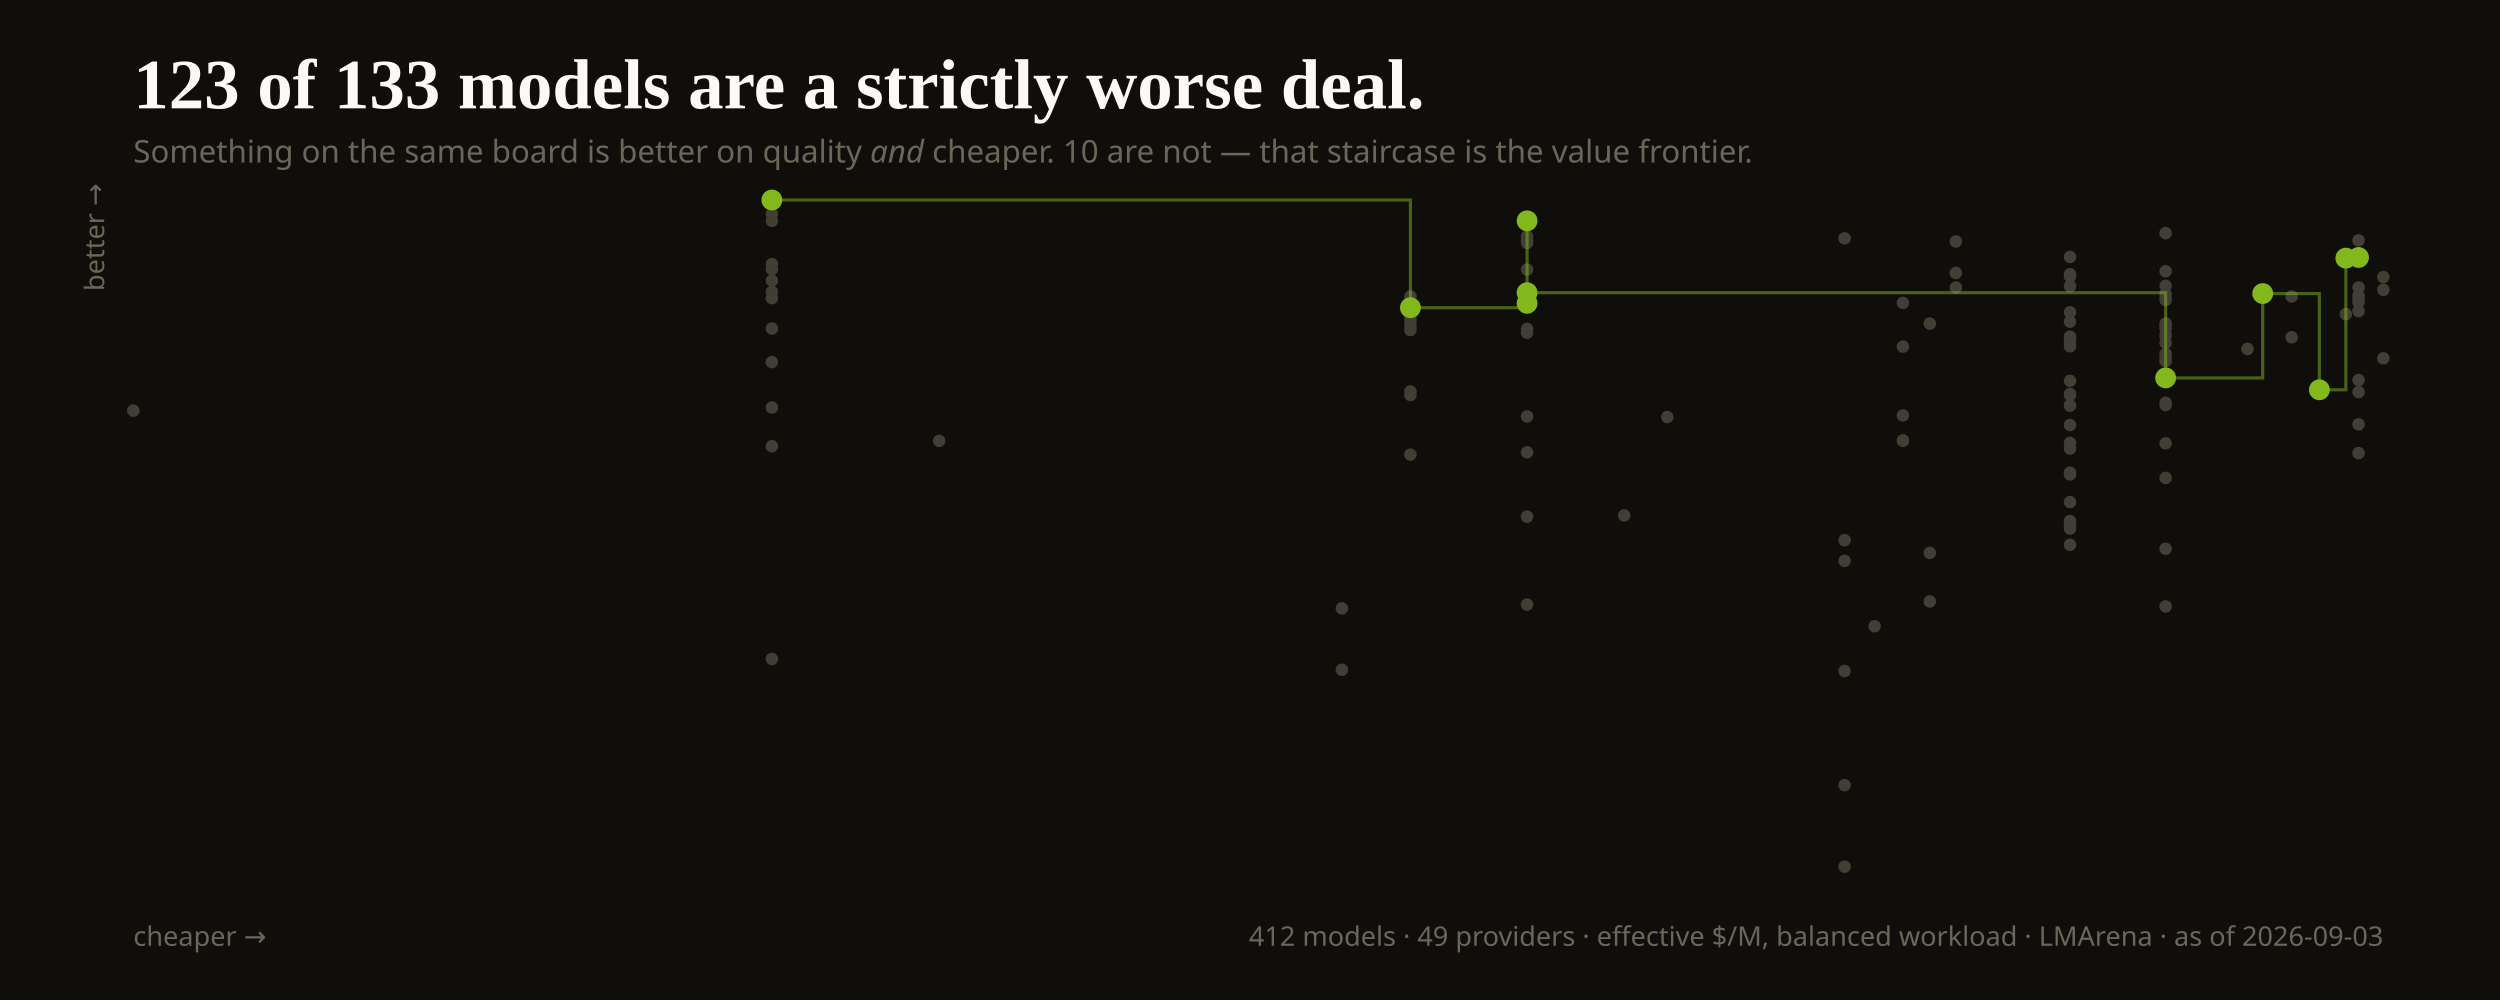
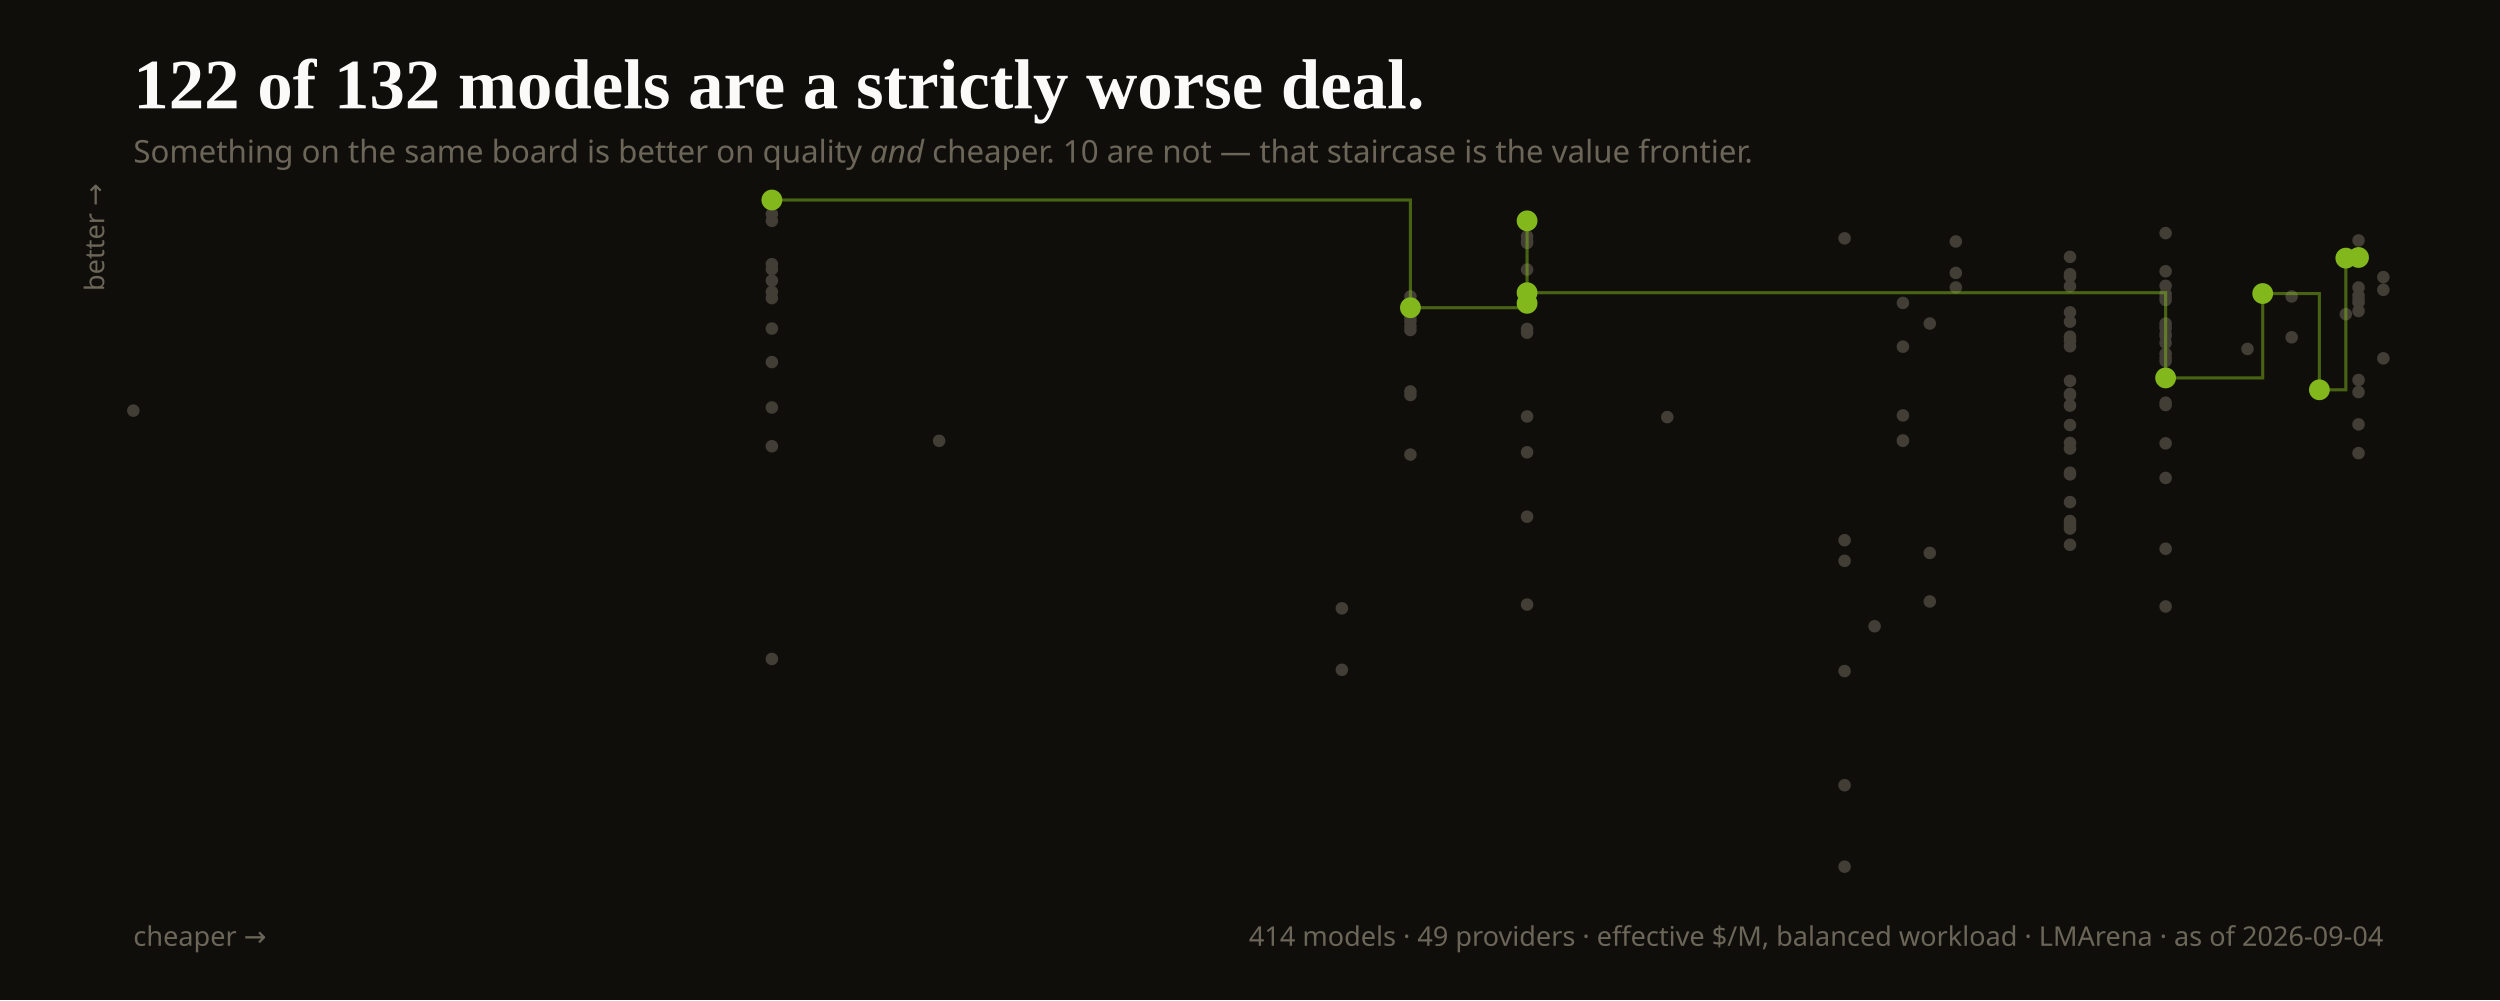
- <svg xmlns="http://www.w3.org/2000/svg" viewBox="0 0 1200 480" width="1200" height="480" role="img" aria-label="123 of 133 rated, priced models are beaten on quality and undercut on price. 10 are not.">
+ <svg xmlns="http://www.w3.org/2000/svg" viewBox="0 0 1200 480" width="1200" height="480" role="img" aria-label="122 of 132 rated, priced models are beaten on quality and undercut on price. 10 are not.">
  <rect width="1200" height="480" fill="#0F0E0B" />
-   <text x="64" y="52" fill="#FBFAF8" font-family="Georgia, 'Times New Roman', serif" font-size="34" font-weight="600">123 of 133 models are a strictly worse deal.</text>
+   <text x="64" y="52" fill="#FBFAF8" font-family="Georgia, 'Times New Roman', serif" font-size="34" font-weight="600">122 of 132 models are a strictly worse deal.</text>
  <text x="64" y="78" fill="#6C6659" font-family="system-ui, sans-serif" font-size="15">Something on the same board is better on quality <tspan font-style="italic">and</tspan> cheaper. 10 are not — that staircase is the value frontier.</text>
-   <path d="M1132.1 115.4m-3 0a3 3 0 1 0 6 0a3 3 0 1 0 -6 0M1039.5 141.1m-3 0a3 3 0 1 0 6 0a3 3 0 1 0 -6 0M1144.0 139.1m-3 0a3 3 0 1 0 6 0a3 3 0 1 0 -6 0M1039.5 111.9m-3 0a3 3 0 1 0 6 0a3 3 0 1 0 -6 0M1100.0 161.9m-3 0a3 3 0 1 0 6 0a3 3 0 1 0 -6 0M733.0 115.7m-3 0a3 3 0 1 0 6 0a3 3 0 1 0 -6 0M733.0 144.2m-3 0a3 3 0 1 0 6 0a3 3 0 1 0 -6 0M1100.0 142.3m-3 0a3 3 0 1 0 6 0a3 3 0 1 0 -6 0M938.8 115.9m-3 0a3 3 0 1 0 6 0a3 3 0 1 0 -6 0M885.4 114.4m-3 0a3 3 0 1 0 6 0a3 3 0 1 0 -6 0M993.6 149.9m-3 0a3 3 0 1 0 6 0a3 3 0 1 0 -6 0M993.6 137.4m-3 0a3 3 0 1 0 6 0a3 3 0 1 0 -6 0M993.6 131.6m-3 0a3 3 0 1 0 6 0a3 3 0 1 0 -6 0M1144.0 133.0m-3 0a3 3 0 1 0 6 0a3 3 0 1 0 -6 0M370.5 140.1m-3 0a3 3 0 1 0 6 0a3 3 0 1 0 -6 0M370.5 102.8m-3 0a3 3 0 1 0 6 0a3 3 0 1 0 -6 0M1039.5 130.2m-3 0a3 3 0 1 0 6 0a3 3 0 1 0 -6 0M913.4 145.4m-3 0a3 3 0 1 0 6 0a3 3 0 1 0 -6 0M370.5 126.8m-3 0a3 3 0 1 0 6 0a3 3 0 1 0 -6 0M733.0 116.6m-3 0a3 3 0 1 0 6 0a3 3 0 1 0 -6 0M1144.0 172.0m-3 0a3 3 0 1 0 6 0a3 3 0 1 0 -6 0M779.6 247.4m-3 0a3 3 0 1 0 6 0a3 3 0 1 0 -6 0M926.3 155.3m-3 0a3 3 0 1 0 6 0a3 3 0 1 0 -6 0M1039.5 137.2m-3 0a3 3 0 1 0 6 0a3 3 0 1 0 -6 0M993.6 123.3m-3 0a3 3 0 1 0 6 0a3 3 0 1 0 -6 0M677.0 142.3m-3 0a3 3 0 1 0 6 0a3 3 0 1 0 -6 0M1126.0 150.8m-3 0a3 3 0 1 0 6 0a3 3 0 1 0 -6 0M938.8 131.0m-3 0a3 3 0 1 0 6 0a3 3 0 1 0 -6 0M370.5 106.0m-3 0a3 3 0 1 0 6 0a3 3 0 1 0 -6 0M1132.1 124.6m-3 0a3 3 0 1 0 6 0a3 3 0 1 0 -6 0M1039.5 144.0m-3 0a3 3 0 1 0 6 0a3 3 0 1 0 -6 0M1132.1 144.0m-3 0a3 3 0 1 0 6 0a3 3 0 1 0 -6 0M450.8 211.6m-3 0a3 3 0 1 0 6 0a3 3 0 1 0 -6 0M913.4 166.4m-3 0a3 3 0 1 0 6 0a3 3 0 1 0 -6 0M993.6 189.6m-3 0a3 3 0 1 0 6 0a3 3 0 1 0 -6 0M993.6 161.6m-3 0a3 3 0 1 0 6 0a3 3 0 1 0 -6 0M993.6 132.7m-3 0a3 3 0 1 0 6 0a3 3 0 1 0 -6 0M800.3 200.2m-3 0a3 3 0 1 0 6 0a3 3 0 1 0 -6 0M733.0 159.7m-3 0a3 3 0 1 0 6 0a3 3 0 1 0 -6 0M1039.5 173.3m-3 0a3 3 0 1 0 6 0a3 3 0 1 0 -6 0M1039.5 164.6m-3 0a3 3 0 1 0 6 0a3 3 0 1 0 -6 0M1039.5 157.5m-3 0a3 3 0 1 0 6 0a3 3 0 1 0 -6 0M1039.5 171.9m-3 0a3 3 0 1 0 6 0a3 3 0 1 0 -6 0M733.0 113.5m-3 0a3 3 0 1 0 6 0a3 3 0 1 0 -6 0M370.5 129.2m-3 0a3 3 0 1 0 6 0a3 3 0 1 0 -6 0M1039.5 142.9m-3 0a3 3 0 1 0 6 0a3 3 0 1 0 -6 0M913.4 199.4m-3 0a3 3 0 1 0 6 0a3 3 0 1 0 -6 0M1132.1 138.0m-3 0a3 3 0 1 0 6 0a3 3 0 1 0 -6 0M370.5 97.1m-3 0a3 3 0 1 0 6 0a3 3 0 1 0 -6 0M1078.8 167.5m-3 0a3 3 0 1 0 6 0a3 3 0 1 0 -6 0M938.8 138.0m-3 0a3 3 0 1 0 6 0a3 3 0 1 0 -6 0M1132.1 203.7m-3 0a3 3 0 1 0 6 0a3 3 0 1 0 -6 0M1132.1 145.1m-3 0a3 3 0 1 0 6 0a3 3 0 1 0 -6 0M993.6 161.7m-3 0a3 3 0 1 0 6 0a3 3 0 1 0 -6 0M1132.1 188.2m-3 0a3 3 0 1 0 6 0a3 3 0 1 0 -6 0M64.0 197.1m-3 0a3 3 0 1 0 6 0a3 3 0 1 0 -6 0M677.0 152.7m-3 0a3 3 0 1 0 6 0a3 3 0 1 0 -6 0M370.5 134.7m-3 0a3 3 0 1 0 6 0a3 3 0 1 0 -6 0M993.6 154.4m-3 0a3 3 0 1 0 6 0a3 3 0 1 0 -6 0M913.4 211.4m-3 0a3 3 0 1 0 6 0a3 3 0 1 0 -6 0M370.5 173.8m-3 0a3 3 0 1 0 6 0a3 3 0 1 0 -6 0M1132.1 141.9m-3 0a3 3 0 1 0 6 0a3 3 0 1 0 -6 0M370.5 143.1m-3 0a3 3 0 1 0 6 0a3 3 0 1 0 -6 0M677.0 154.1m-3 0a3 3 0 1 0 6 0a3 3 0 1 0 -6 0M1039.5 169.8m-3 0a3 3 0 1 0 6 0a3 3 0 1 0 -6 0M1039.5 155.3m-3 0a3 3 0 1 0 6 0a3 3 0 1 0 -6 0M1039.5 161.2m-3 0a3 3 0 1 0 6 0a3 3 0 1 0 -6 0M677.0 158.4m-3 0a3 3 0 1 0 6 0a3 3 0 1 0 -6 0M1039.5 193.3m-3 0a3 3 0 1 0 6 0a3 3 0 1 0 -6 0M1039.5 157.0m-3 0a3 3 0 1 0 6 0a3 3 0 1 0 -6 0M677.0 156.6m-3 0a3 3 0 1 0 6 0a3 3 0 1 0 -6 0M1132.1 217.5m-3 0a3 3 0 1 0 6 0a3 3 0 1 0 -6 0M993.6 166.2m-3 0a3 3 0 1 0 6 0a3 3 0 1 0 -6 0M993.6 189.1m-3 0a3 3 0 1 0 6 0a3 3 0 1 0 -6 0M993.6 226.9m-3 0a3 3 0 1 0 6 0a3 3 0 1 0 -6 0M993.6 194.7m-3 0a3 3 0 1 0 6 0a3 3 0 1 0 -6 0M993.6 250.1m-3 0a3 3 0 1 0 6 0a3 3 0 1 0 -6 0M370.5 157.7m-3 0a3 3 0 1 0 6 0a3 3 0 1 0 -6 0M1132.1 149.3m-3 0a3 3 0 1 0 6 0a3 3 0 1 0 -6 0M1132.1 182.4m-3 0a3 3 0 1 0 6 0a3 3 0 1 0 -6 0M1039.5 160.4m-3 0a3 3 0 1 0 6 0a3 3 0 1 0 -6 0M1039.5 156.4m-3 0a3 3 0 1 0 6 0a3 3 0 1 0 -6 0M913.4 211.6m-3 0a3 3 0 1 0 6 0a3 3 0 1 0 -6 0M733.0 157.9m-3 0a3 3 0 1 0 6 0a3 3 0 1 0 -6 0M733.0 129.4m-3 0a3 3 0 1 0 6 0a3 3 0 1 0 -6 0M677.0 150.3m-3 0a3 3 0 1 0 6 0a3 3 0 1 0 -6 0M370.5 195.6m-3 0a3 3 0 1 0 6 0a3 3 0 1 0 -6 0M370.5 214.2m-3 0a3 3 0 1 0 6 0a3 3 0 1 0 -6 0M1039.5 229.4m-3 0a3 3 0 1 0 6 0a3 3 0 1 0 -6 0M1039.5 212.8m-3 0a3 3 0 1 0 6 0a3 3 0 1 0 -6 0M1039.5 194.4m-3 0a3 3 0 1 0 6 0a3 3 0 1 0 -6 0M993.6 163.6m-3 0a3 3 0 1 0 6 0a3 3 0 1 0 -6 0M993.6 204.0m-3 0a3 3 0 1 0 6 0a3 3 0 1 0 -6 0M993.6 182.8m-3 0a3 3 0 1 0 6 0a3 3 0 1 0 -6 0M993.6 212.6m-3 0a3 3 0 1 0 6 0a3 3 0 1 0 -6 0M993.6 252.2m-3 0a3 3 0 1 0 6 0a3 3 0 1 0 -6 0M677.0 187.9m-3 0a3 3 0 1 0 6 0a3 3 0 1 0 -6 0M733.0 248.0m-3 0a3 3 0 1 0 6 0a3 3 0 1 0 -6 0M733.0 217.1m-3 0a3 3 0 1 0 6 0a3 3 0 1 0 -6 0M733.0 199.9m-3 0a3 3 0 1 0 6 0a3 3 0 1 0 -6 0M993.6 215.3m-3 0a3 3 0 1 0 6 0a3 3 0 1 0 -6 0M993.6 227.7m-3 0a3 3 0 1 0 6 0a3 3 0 1 0 -6 0M926.3 288.7m-3 0a3 3 0 1 0 6 0a3 3 0 1 0 -6 0M677.0 189.6m-3 0a3 3 0 1 0 6 0a3 3 0 1 0 -6 0M899.8 300.6m-3 0a3 3 0 1 0 6 0a3 3 0 1 0 -6 0M677.0 218.2m-3 0a3 3 0 1 0 6 0a3 3 0 1 0 -6 0M993.6 194.5m-3 0a3 3 0 1 0 6 0a3 3 0 1 0 -6 0M885.4 259.3m-3 0a3 3 0 1 0 6 0a3 3 0 1 0 -6 0M926.3 265.4m-3 0a3 3 0 1 0 6 0a3 3 0 1 0 -6 0M1039.5 291.1m-3 0a3 3 0 1 0 6 0a3 3 0 1 0 -6 0M885.4 416.0m-3 0a3 3 0 1 0 6 0a3 3 0 1 0 -6 0M885.4 376.9m-3 0a3 3 0 1 0 6 0a3 3 0 1 0 -6 0M1039.5 263.4m-3 0a3 3 0 1 0 6 0a3 3 0 1 0 -6 0M644.1 321.5m-3 0a3 3 0 1 0 6 0a3 3 0 1 0 -6 0M644.1 292.0m-3 0a3 3 0 1 0 6 0a3 3 0 1 0 -6 0M993.6 253.7m-3 0a3 3 0 1 0 6 0a3 3 0 1 0 -6 0M885.4 269.2m-3 0a3 3 0 1 0 6 0a3 3 0 1 0 -6 0M885.4 322.1m-3 0a3 3 0 1 0 6 0a3 3 0 1 0 -6 0M993.6 250.9m-3 0a3 3 0 1 0 6 0a3 3 0 1 0 -6 0M733.0 290.2m-3 0a3 3 0 1 0 6 0a3 3 0 1 0 -6 0M993.6 241.0m-3 0a3 3 0 1 0 6 0a3 3 0 1 0 -6 0M993.6 261.5m-3 0a3 3 0 1 0 6 0a3 3 0 1 0 -6 0M370.5 316.3m-3 0a3 3 0 1 0 6 0a3 3 0 1 0 -6 0" fill="#6C6659" fill-opacity="0.55" />
+   <path d="M1132.1 115.4m-3 0a3 3 0 1 0 6 0a3 3 0 1 0 -6 0M1039.5 141.1m-3 0a3 3 0 1 0 6 0a3 3 0 1 0 -6 0M1144.0 139.1m-3 0a3 3 0 1 0 6 0a3 3 0 1 0 -6 0M1039.5 111.9m-3 0a3 3 0 1 0 6 0a3 3 0 1 0 -6 0M1100.0 161.9m-3 0a3 3 0 1 0 6 0a3 3 0 1 0 -6 0M733.0 115.7m-3 0a3 3 0 1 0 6 0a3 3 0 1 0 -6 0M733.0 144.2m-3 0a3 3 0 1 0 6 0a3 3 0 1 0 -6 0M1100.0 142.3m-3 0a3 3 0 1 0 6 0a3 3 0 1 0 -6 0M938.8 115.9m-3 0a3 3 0 1 0 6 0a3 3 0 1 0 -6 0M885.4 114.4m-3 0a3 3 0 1 0 6 0a3 3 0 1 0 -6 0M993.6 149.9m-3 0a3 3 0 1 0 6 0a3 3 0 1 0 -6 0M993.6 137.4m-3 0a3 3 0 1 0 6 0a3 3 0 1 0 -6 0M993.6 131.6m-3 0a3 3 0 1 0 6 0a3 3 0 1 0 -6 0M1144.0 133.0m-3 0a3 3 0 1 0 6 0a3 3 0 1 0 -6 0M370.5 140.1m-3 0a3 3 0 1 0 6 0a3 3 0 1 0 -6 0M370.5 102.8m-3 0a3 3 0 1 0 6 0a3 3 0 1 0 -6 0M1039.5 130.2m-3 0a3 3 0 1 0 6 0a3 3 0 1 0 -6 0M913.4 145.4m-3 0a3 3 0 1 0 6 0a3 3 0 1 0 -6 0M370.5 126.8m-3 0a3 3 0 1 0 6 0a3 3 0 1 0 -6 0M733.0 116.6m-3 0a3 3 0 1 0 6 0a3 3 0 1 0 -6 0M1144.0 172.0m-3 0a3 3 0 1 0 6 0a3 3 0 1 0 -6 0M926.3 155.3m-3 0a3 3 0 1 0 6 0a3 3 0 1 0 -6 0M1039.5 137.2m-3 0a3 3 0 1 0 6 0a3 3 0 1 0 -6 0M993.6 123.3m-3 0a3 3 0 1 0 6 0a3 3 0 1 0 -6 0M677.0 142.3m-3 0a3 3 0 1 0 6 0a3 3 0 1 0 -6 0M1126.0 150.8m-3 0a3 3 0 1 0 6 0a3 3 0 1 0 -6 0M938.8 131.0m-3 0a3 3 0 1 0 6 0a3 3 0 1 0 -6 0M370.5 106.0m-3 0a3 3 0 1 0 6 0a3 3 0 1 0 -6 0M1132.1 124.6m-3 0a3 3 0 1 0 6 0a3 3 0 1 0 -6 0M1039.5 144.0m-3 0a3 3 0 1 0 6 0a3 3 0 1 0 -6 0M1132.1 144.0m-3 0a3 3 0 1 0 6 0a3 3 0 1 0 -6 0M450.8 211.6m-3 0a3 3 0 1 0 6 0a3 3 0 1 0 -6 0M913.4 166.4m-3 0a3 3 0 1 0 6 0a3 3 0 1 0 -6 0M993.6 189.6m-3 0a3 3 0 1 0 6 0a3 3 0 1 0 -6 0M993.6 161.6m-3 0a3 3 0 1 0 6 0a3 3 0 1 0 -6 0M993.6 132.7m-3 0a3 3 0 1 0 6 0a3 3 0 1 0 -6 0M800.3 200.2m-3 0a3 3 0 1 0 6 0a3 3 0 1 0 -6 0M733.0 159.7m-3 0a3 3 0 1 0 6 0a3 3 0 1 0 -6 0M1039.5 173.3m-3 0a3 3 0 1 0 6 0a3 3 0 1 0 -6 0M1039.5 164.6m-3 0a3 3 0 1 0 6 0a3 3 0 1 0 -6 0M1039.5 157.5m-3 0a3 3 0 1 0 6 0a3 3 0 1 0 -6 0M1039.5 171.9m-3 0a3 3 0 1 0 6 0a3 3 0 1 0 -6 0M733.0 113.5m-3 0a3 3 0 1 0 6 0a3 3 0 1 0 -6 0M370.5 129.2m-3 0a3 3 0 1 0 6 0a3 3 0 1 0 -6 0M1039.5 142.9m-3 0a3 3 0 1 0 6 0a3 3 0 1 0 -6 0M913.4 199.4m-3 0a3 3 0 1 0 6 0a3 3 0 1 0 -6 0M1132.1 138.0m-3 0a3 3 0 1 0 6 0a3 3 0 1 0 -6 0M370.5 97.1m-3 0a3 3 0 1 0 6 0a3 3 0 1 0 -6 0M1078.8 167.5m-3 0a3 3 0 1 0 6 0a3 3 0 1 0 -6 0M938.8 138.0m-3 0a3 3 0 1 0 6 0a3 3 0 1 0 -6 0M1132.1 203.7m-3 0a3 3 0 1 0 6 0a3 3 0 1 0 -6 0M1132.1 145.1m-3 0a3 3 0 1 0 6 0a3 3 0 1 0 -6 0M993.6 161.7m-3 0a3 3 0 1 0 6 0a3 3 0 1 0 -6 0M1132.1 188.2m-3 0a3 3 0 1 0 6 0a3 3 0 1 0 -6 0M64.0 197.1m-3 0a3 3 0 1 0 6 0a3 3 0 1 0 -6 0M677.0 152.7m-3 0a3 3 0 1 0 6 0a3 3 0 1 0 -6 0M370.5 134.7m-3 0a3 3 0 1 0 6 0a3 3 0 1 0 -6 0M993.6 154.4m-3 0a3 3 0 1 0 6 0a3 3 0 1 0 -6 0M913.4 211.4m-3 0a3 3 0 1 0 6 0a3 3 0 1 0 -6 0M370.5 173.8m-3 0a3 3 0 1 0 6 0a3 3 0 1 0 -6 0M1132.1 141.9m-3 0a3 3 0 1 0 6 0a3 3 0 1 0 -6 0M370.5 143.1m-3 0a3 3 0 1 0 6 0a3 3 0 1 0 -6 0M677.0 154.1m-3 0a3 3 0 1 0 6 0a3 3 0 1 0 -6 0M1039.5 169.8m-3 0a3 3 0 1 0 6 0a3 3 0 1 0 -6 0M1039.5 155.3m-3 0a3 3 0 1 0 6 0a3 3 0 1 0 -6 0M1039.5 161.2m-3 0a3 3 0 1 0 6 0a3 3 0 1 0 -6 0M677.0 158.4m-3 0a3 3 0 1 0 6 0a3 3 0 1 0 -6 0M1039.5 193.3m-3 0a3 3 0 1 0 6 0a3 3 0 1 0 -6 0M1039.5 157.0m-3 0a3 3 0 1 0 6 0a3 3 0 1 0 -6 0M677.0 156.6m-3 0a3 3 0 1 0 6 0a3 3 0 1 0 -6 0M1132.1 217.5m-3 0a3 3 0 1 0 6 0a3 3 0 1 0 -6 0M993.6 166.2m-3 0a3 3 0 1 0 6 0a3 3 0 1 0 -6 0M993.6 189.1m-3 0a3 3 0 1 0 6 0a3 3 0 1 0 -6 0M993.6 226.9m-3 0a3 3 0 1 0 6 0a3 3 0 1 0 -6 0M993.6 194.7m-3 0a3 3 0 1 0 6 0a3 3 0 1 0 -6 0M993.6 250.1m-3 0a3 3 0 1 0 6 0a3 3 0 1 0 -6 0M370.5 157.7m-3 0a3 3 0 1 0 6 0a3 3 0 1 0 -6 0M1132.1 149.3m-3 0a3 3 0 1 0 6 0a3 3 0 1 0 -6 0M1132.1 182.4m-3 0a3 3 0 1 0 6 0a3 3 0 1 0 -6 0M1039.5 160.4m-3 0a3 3 0 1 0 6 0a3 3 0 1 0 -6 0M1039.5 156.4m-3 0a3 3 0 1 0 6 0a3 3 0 1 0 -6 0M913.4 211.6m-3 0a3 3 0 1 0 6 0a3 3 0 1 0 -6 0M733.0 157.9m-3 0a3 3 0 1 0 6 0a3 3 0 1 0 -6 0M733.0 129.4m-3 0a3 3 0 1 0 6 0a3 3 0 1 0 -6 0M677.0 150.3m-3 0a3 3 0 1 0 6 0a3 3 0 1 0 -6 0M370.5 195.6m-3 0a3 3 0 1 0 6 0a3 3 0 1 0 -6 0M370.5 214.2m-3 0a3 3 0 1 0 6 0a3 3 0 1 0 -6 0M1039.5 229.4m-3 0a3 3 0 1 0 6 0a3 3 0 1 0 -6 0M1039.5 212.8m-3 0a3 3 0 1 0 6 0a3 3 0 1 0 -6 0M1039.5 194.4m-3 0a3 3 0 1 0 6 0a3 3 0 1 0 -6 0M993.6 163.6m-3 0a3 3 0 1 0 6 0a3 3 0 1 0 -6 0M993.6 204.0m-3 0a3 3 0 1 0 6 0a3 3 0 1 0 -6 0M993.6 182.8m-3 0a3 3 0 1 0 6 0a3 3 0 1 0 -6 0M993.6 212.6m-3 0a3 3 0 1 0 6 0a3 3 0 1 0 -6 0M993.6 252.2m-3 0a3 3 0 1 0 6 0a3 3 0 1 0 -6 0M677.0 187.9m-3 0a3 3 0 1 0 6 0a3 3 0 1 0 -6 0M733.0 248.0m-3 0a3 3 0 1 0 6 0a3 3 0 1 0 -6 0M733.0 217.1m-3 0a3 3 0 1 0 6 0a3 3 0 1 0 -6 0M733.0 199.9m-3 0a3 3 0 1 0 6 0a3 3 0 1 0 -6 0M993.6 215.3m-3 0a3 3 0 1 0 6 0a3 3 0 1 0 -6 0M993.6 227.7m-3 0a3 3 0 1 0 6 0a3 3 0 1 0 -6 0M926.3 288.7m-3 0a3 3 0 1 0 6 0a3 3 0 1 0 -6 0M677.0 189.6m-3 0a3 3 0 1 0 6 0a3 3 0 1 0 -6 0M899.8 300.6m-3 0a3 3 0 1 0 6 0a3 3 0 1 0 -6 0M677.0 218.2m-3 0a3 3 0 1 0 6 0a3 3 0 1 0 -6 0M993.6 194.5m-3 0a3 3 0 1 0 6 0a3 3 0 1 0 -6 0M885.4 259.3m-3 0a3 3 0 1 0 6 0a3 3 0 1 0 -6 0M926.3 265.4m-3 0a3 3 0 1 0 6 0a3 3 0 1 0 -6 0M1039.5 291.1m-3 0a3 3 0 1 0 6 0a3 3 0 1 0 -6 0M885.4 416.0m-3 0a3 3 0 1 0 6 0a3 3 0 1 0 -6 0M885.4 376.9m-3 0a3 3 0 1 0 6 0a3 3 0 1 0 -6 0M1039.5 263.4m-3 0a3 3 0 1 0 6 0a3 3 0 1 0 -6 0M644.1 321.5m-3 0a3 3 0 1 0 6 0a3 3 0 1 0 -6 0M644.1 292.0m-3 0a3 3 0 1 0 6 0a3 3 0 1 0 -6 0M993.6 253.7m-3 0a3 3 0 1 0 6 0a3 3 0 1 0 -6 0M885.4 269.2m-3 0a3 3 0 1 0 6 0a3 3 0 1 0 -6 0M885.4 322.1m-3 0a3 3 0 1 0 6 0a3 3 0 1 0 -6 0M993.6 250.9m-3 0a3 3 0 1 0 6 0a3 3 0 1 0 -6 0M733.0 290.2m-3 0a3 3 0 1 0 6 0a3 3 0 1 0 -6 0M993.6 241.0m-3 0a3 3 0 1 0 6 0a3 3 0 1 0 -6 0M993.6 261.5m-3 0a3 3 0 1 0 6 0a3 3 0 1 0 -6 0M370.5 316.3m-3 0a3 3 0 1 0 6 0a3 3 0 1 0 -6 0" fill="#6C6659" fill-opacity="0.55" />
  <path d="M370.5 96.0L677.0 96.0L677.0 147.7L733.0 147.7L733.0 106.0L733.0 106.0L733.0 145.6L733.0 145.6L733.0 140.5L1039.5 140.5L1039.5 181.4L1086.1 181.4L1086.1 140.9L1113.3 140.9L1113.3 187.1L1126.0 187.1L1126.0 123.9L1132.1 123.9L1132.1 123.6" fill="none" stroke="#83B81D" stroke-width="1.5" stroke-opacity="0.5" />
  <path d="M370.5 96.0m-5 0a5 5 0 1 0 10 0a5 5 0 1 0 -10 0M677.0 147.7m-5 0a5 5 0 1 0 10 0a5 5 0 1 0 -10 0M733.0 106.0m-5 0a5 5 0 1 0 10 0a5 5 0 1 0 -10 0M733.0 145.6m-5 0a5 5 0 1 0 10 0a5 5 0 1 0 -10 0M733.0 140.5m-5 0a5 5 0 1 0 10 0a5 5 0 1 0 -10 0M1039.5 181.4m-5 0a5 5 0 1 0 10 0a5 5 0 1 0 -10 0M1086.1 140.9m-5 0a5 5 0 1 0 10 0a5 5 0 1 0 -10 0M1113.3 187.1m-5 0a5 5 0 1 0 10 0a5 5 0 1 0 -10 0M1126.0 123.9m-5 0a5 5 0 1 0 10 0a5 5 0 1 0 -10 0M1132.1 123.6m-5 0a5 5 0 1 0 10 0a5 5 0 1 0 -10 0" fill="#83B81D" />
  <text x="64" y="454" fill="#6C6659" font-family="system-ui, sans-serif" font-size="13">cheaper →</text>
-   <text x="1144" y="454" fill="#6C6659" font-family="system-ui, sans-serif" font-size="13" text-anchor="end">412 models · 49 providers · effective $/M, balanced workload · LMArena · as of 2026-09-03</text>
+   <text x="1144" y="454" fill="#6C6659" font-family="system-ui, sans-serif" font-size="13" text-anchor="end">414 models · 49 providers · effective $/M, balanced workload · LMArena · as of 2026-09-04</text>
  <text x="50" y="88" fill="#6C6659" font-family="system-ui, sans-serif" font-size="13" transform="rotate(-90 50 88)" text-anchor="end">better →</text>
</svg>
